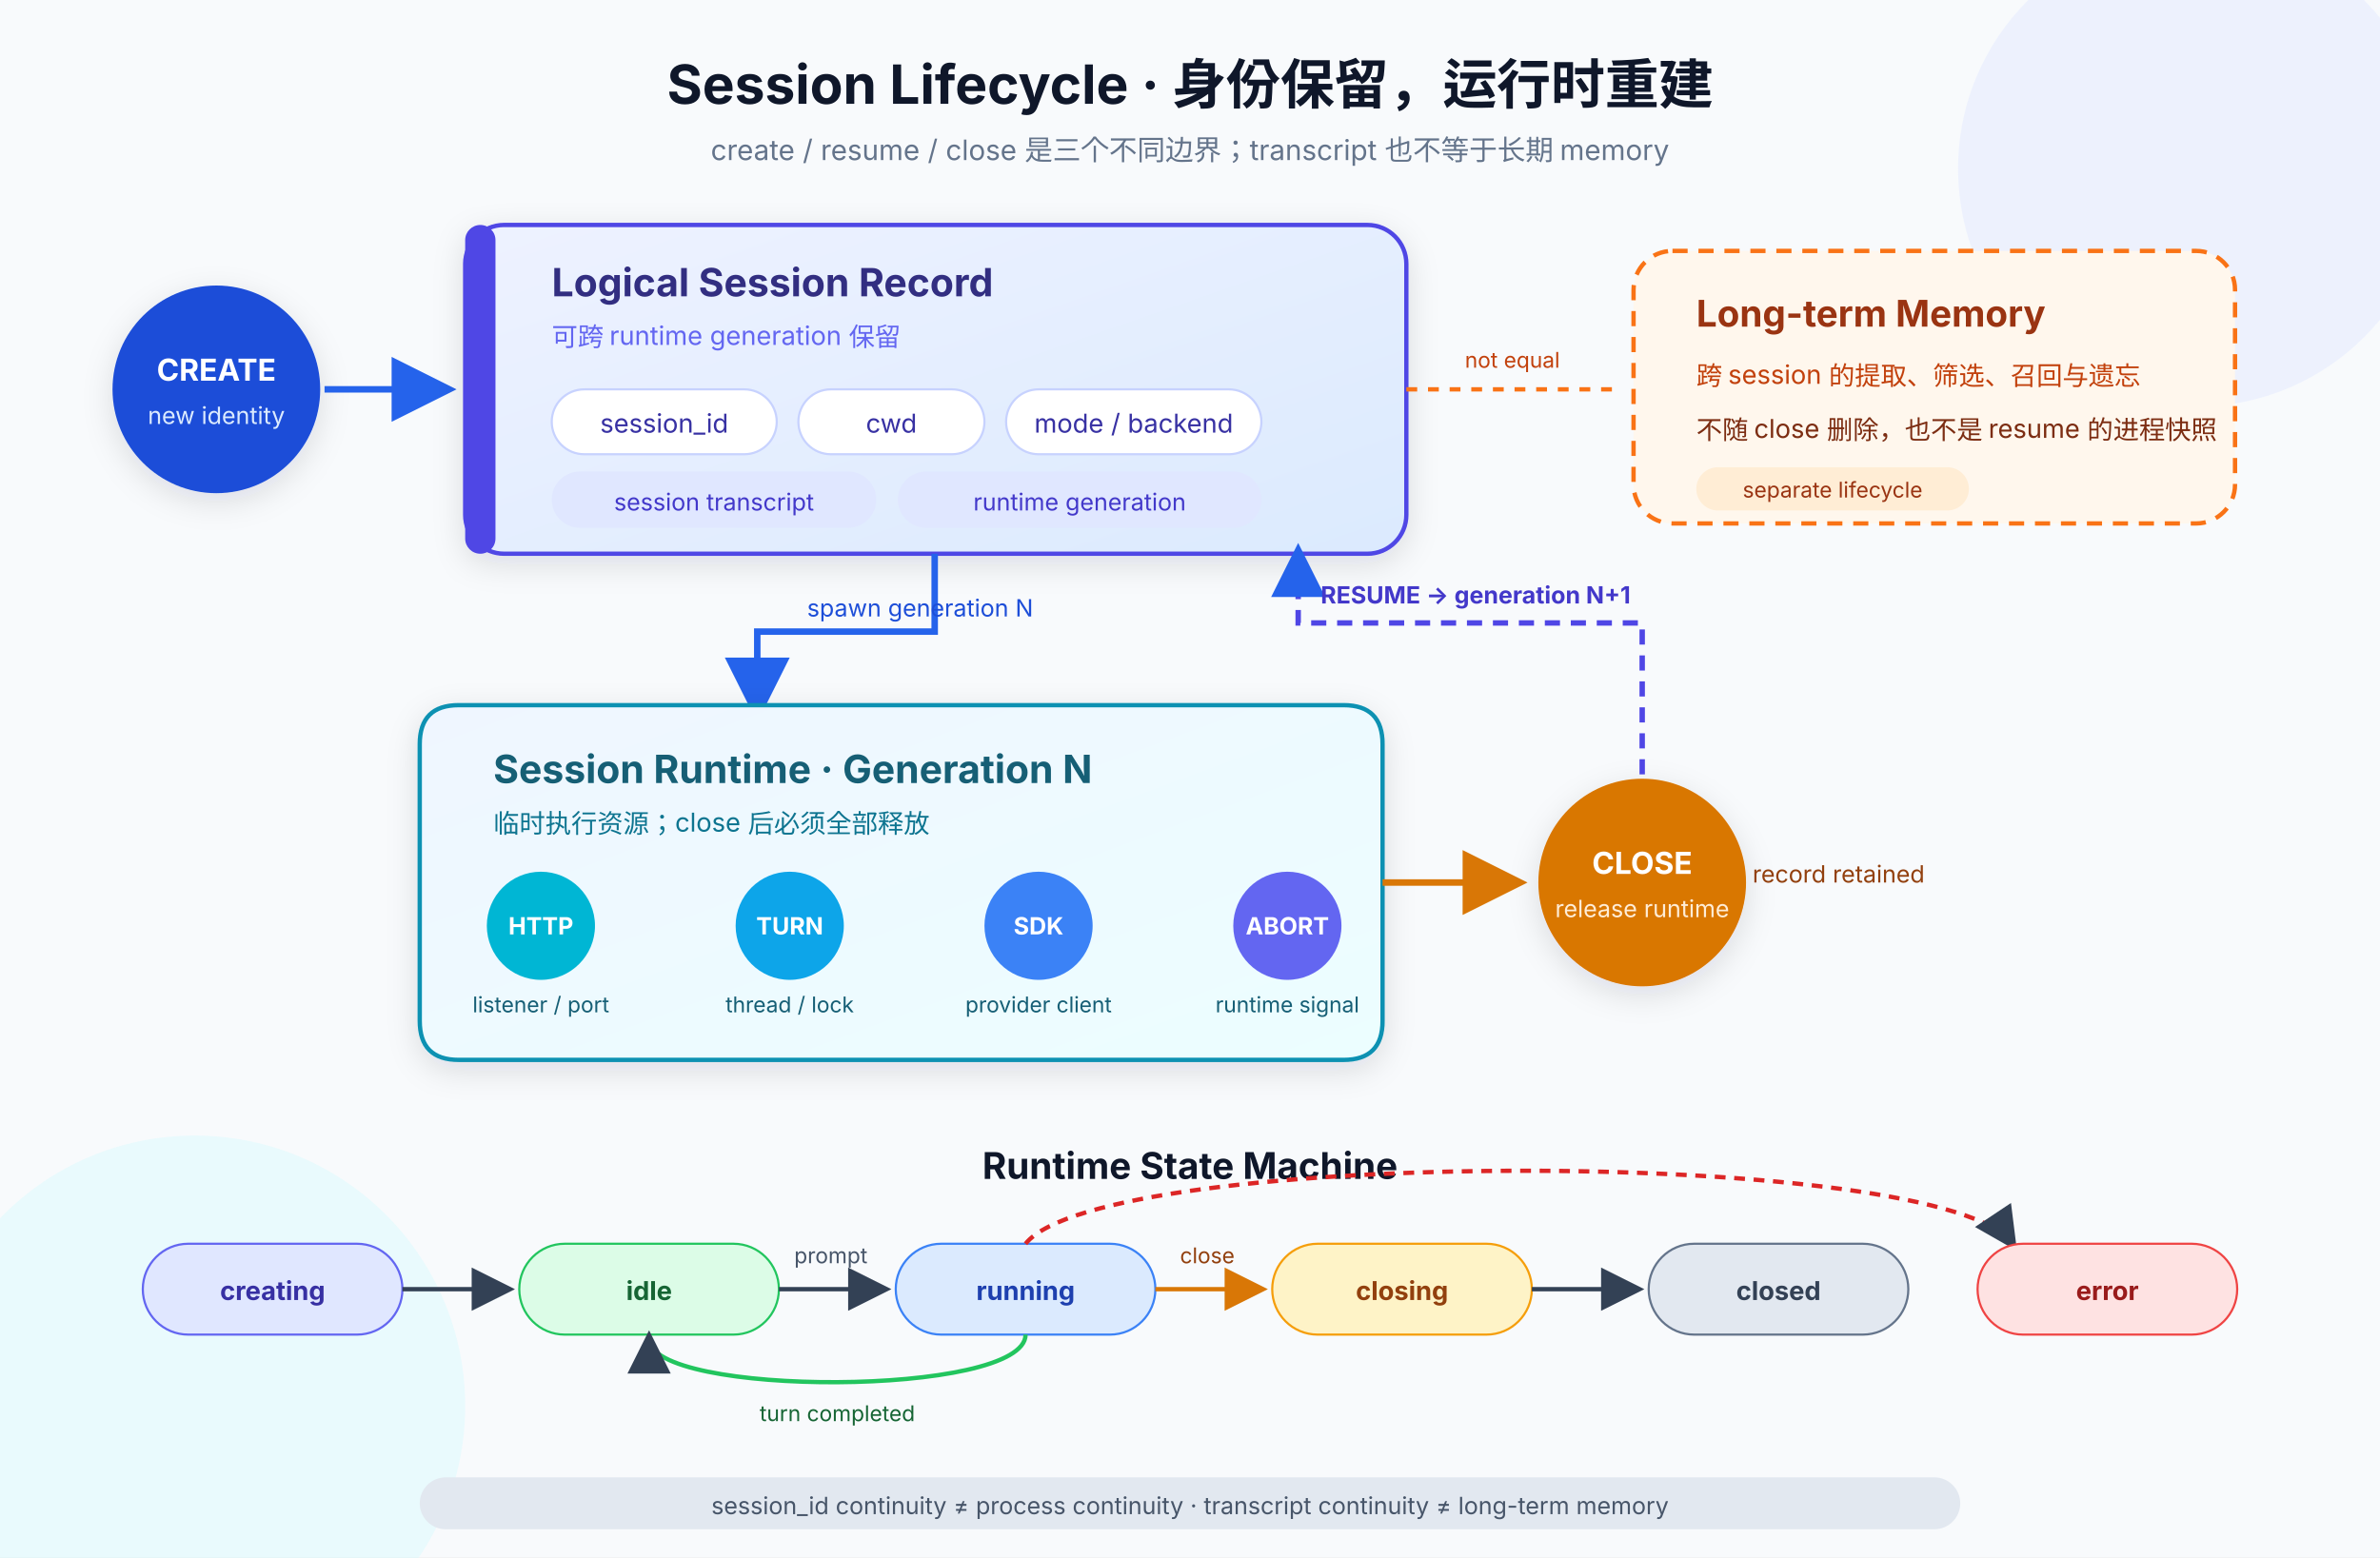
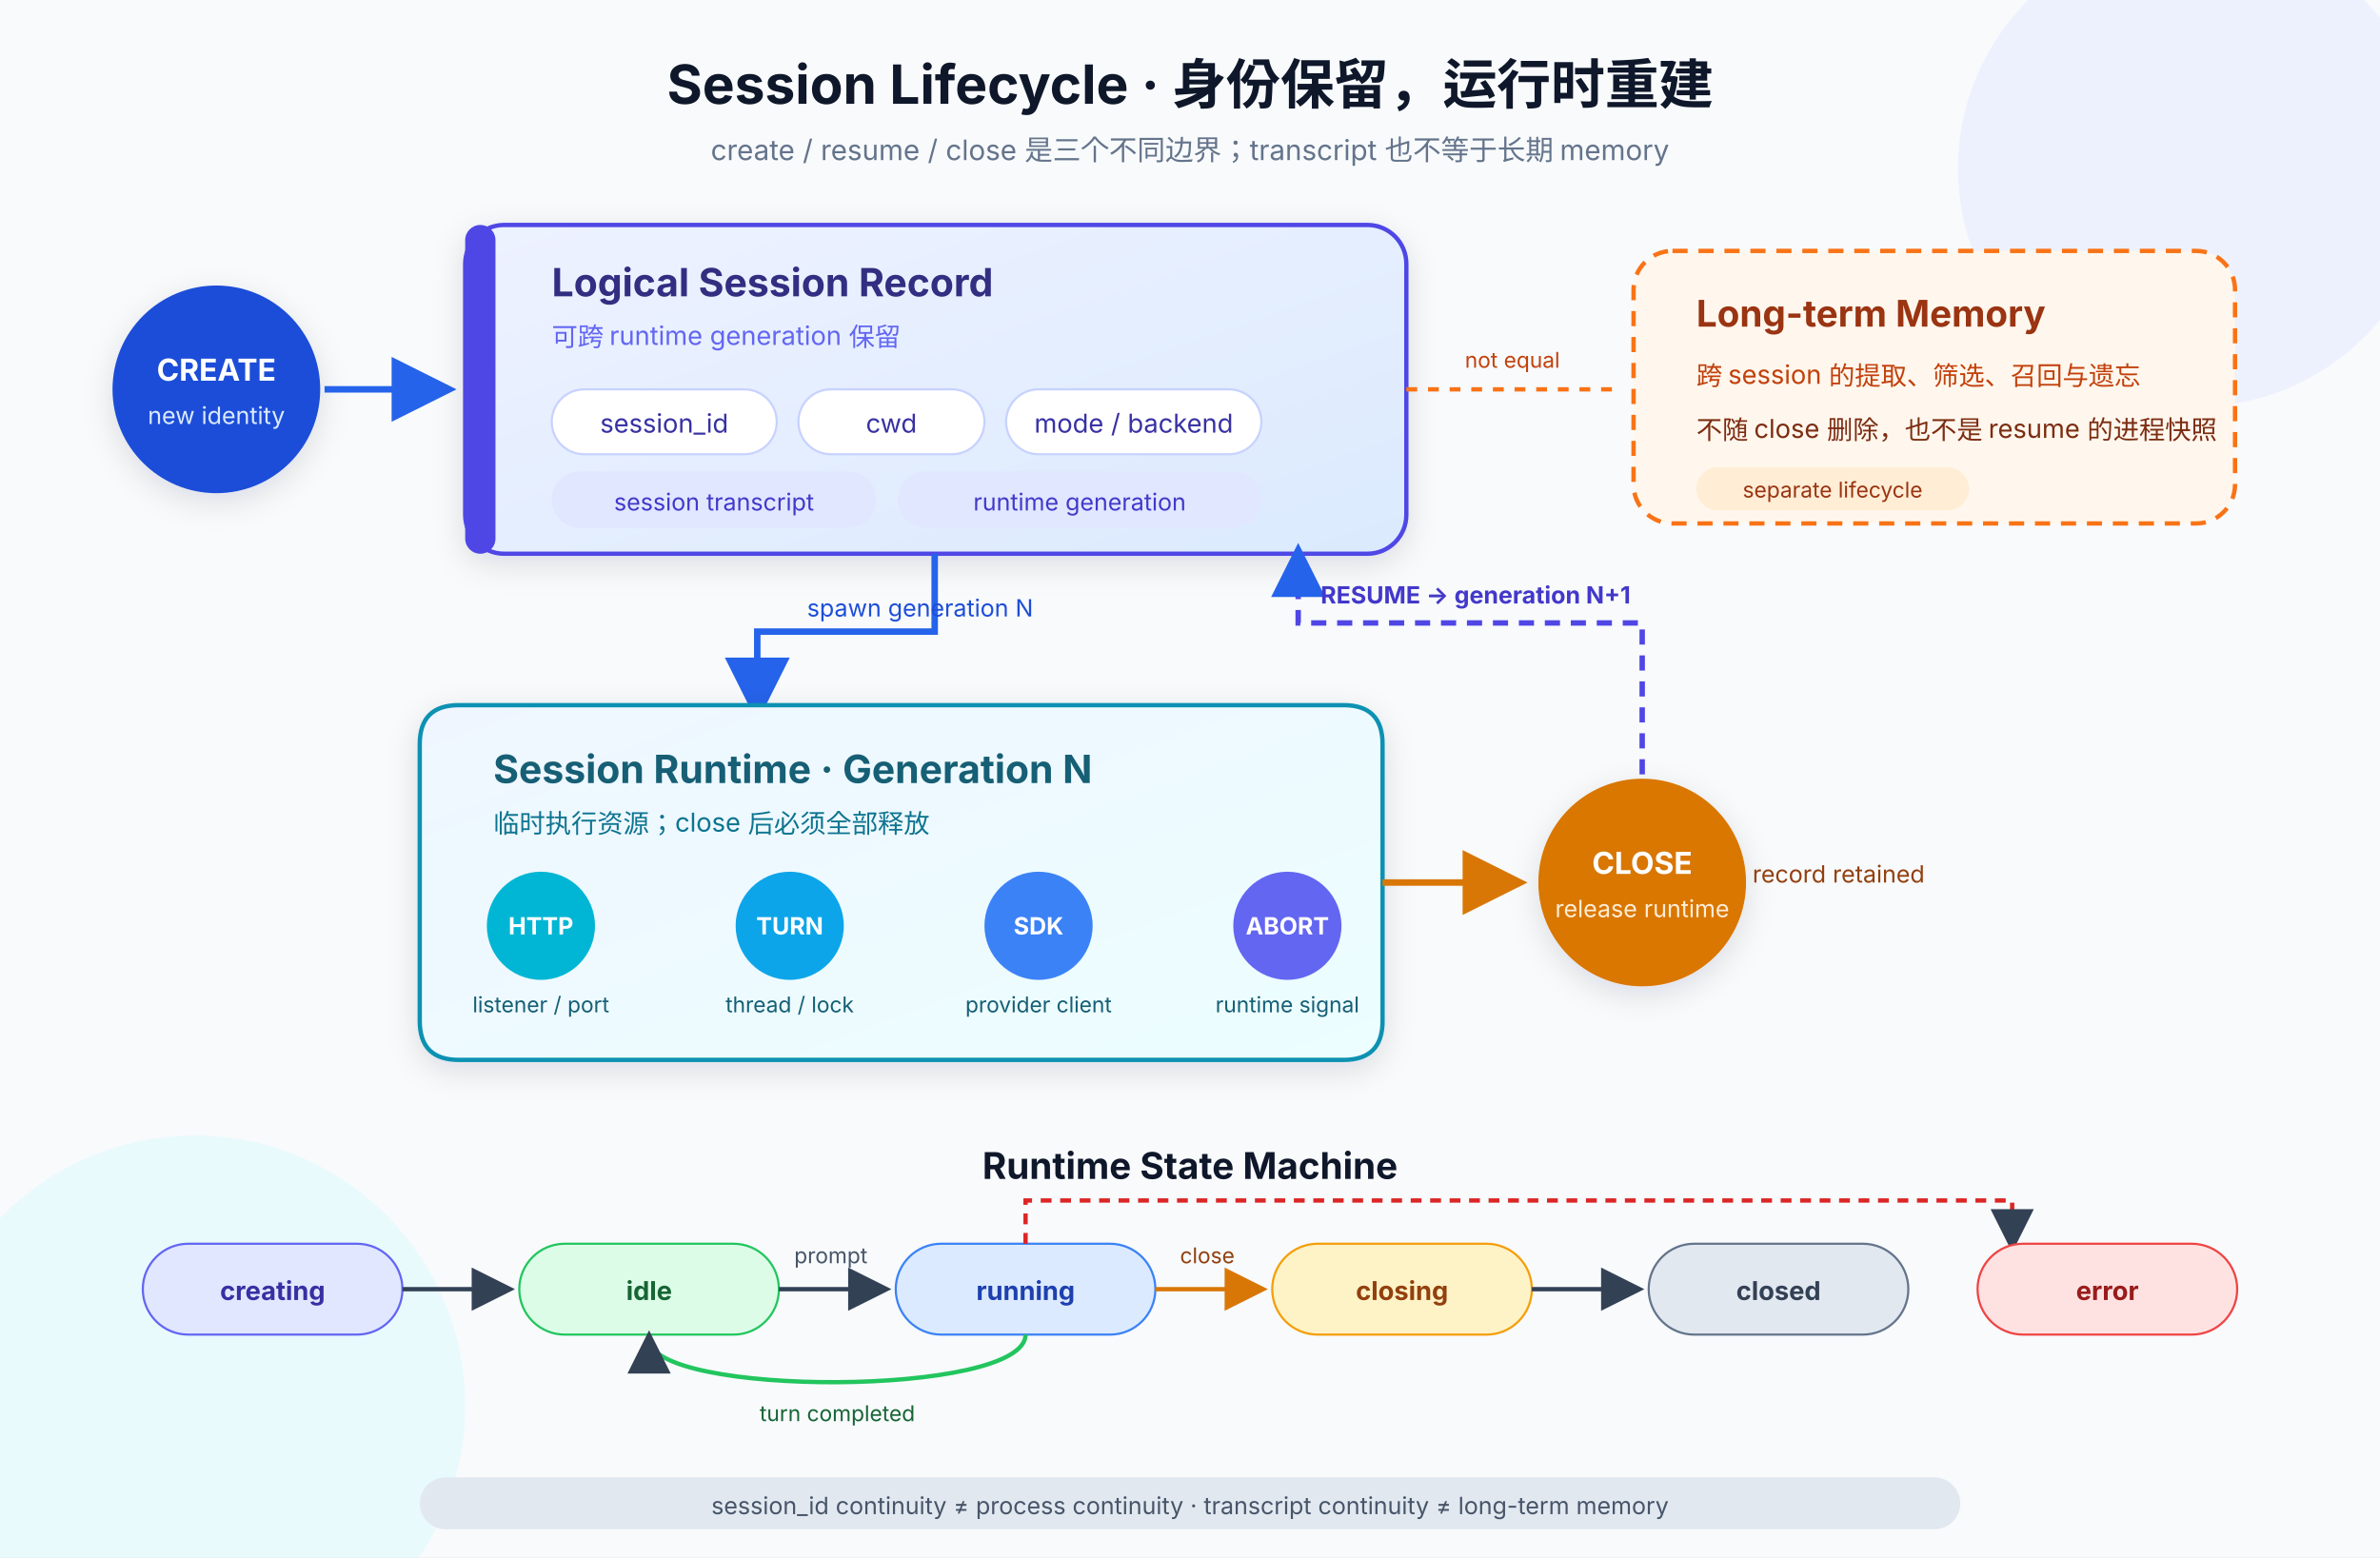
<svg xmlns="http://www.w3.org/2000/svg" viewBox="0 0 1100 720" font-family="Inter, Noto Sans SC, sans-serif">
  <defs>
    <marker id="arrow" markerWidth="10" markerHeight="10" refX="8" refY="5" orient="auto">
      <path d="M0,0 L10,5 L0,10 z" fill="#334155" />
    </marker>
    <marker id="arrowBlue" markerWidth="10" markerHeight="10" refX="8" refY="5" orient="auto">
      <path d="M0,0 L10,5 L0,10 z" fill="#2563eb" />
    </marker>
    <marker id="arrowAmber" markerWidth="10" markerHeight="10" refX="8" refY="5" orient="auto">
      <path d="M0,0 L10,5 L0,10 z" fill="#d97706" />
    </marker>
    <linearGradient id="recordGradient" x1="0" y1="0" x2="1" y2="1">
      <stop offset="0" stop-color="#eef2ff" />
      <stop offset="1" stop-color="#dbeafe" />
    </linearGradient>
    <linearGradient id="runtimeGradient" x1="0" y1="0" x2="1" y2="1">
      <stop offset="0" stop-color="#eff6ff" />
      <stop offset="1" stop-color="#ecfeff" />
    </linearGradient>
    <filter id="shadow" x="-20%" y="-20%" width="140%" height="140%">
      <feDropShadow dx="0" dy="4" stdDeviation="7" flood-color="#0f172a" flood-opacity="0.12" />
    </filter>
  </defs>
  <rect width="1100" height="720" fill="#f8fafc" />
  <circle cx="1015" cy="78" r="110" fill="#e0e7ff" opacity="0.45" />
  <circle cx="90" cy="650" r="125" fill="#cffafe" opacity="0.38" />
  <text x="550" y="48" text-anchor="middle" font-size="25" font-weight="700" fill="#0f172a">Session Lifecycle · 身份保留，运行时重建</text>
  <text x="550" y="74" text-anchor="middle" font-size="13" fill="#64748b">create / resume / close 是三个不同边界；transcript 也不等于长期 memory</text>
  <g filter="url(#shadow)">
    <circle cx="100" cy="180" r="48" fill="#1d4ed8" />
    <text x="100" y="176" text-anchor="middle" font-size="14" font-weight="700" fill="white">CREATE</text>
    <text x="100" y="196" text-anchor="middle" font-size="11" fill="#dbeafe">new identity</text>
  </g>
  <polyline points="150,180 205,180" fill="none" stroke="#2563eb" stroke-width="3" marker-end="url(#arrowBlue)" />
  <g filter="url(#shadow)">
    <rect x="215" y="104" width="435" height="152" rx="18" fill="url(#recordGradient)" stroke="#4f46e5" stroke-width="2" />
    <rect x="215" y="104" width="14" height="152" rx="7" fill="#4f46e5" />
    <text x="255" y="137" font-size="18" font-weight="700" fill="#312e81">Logical Session Record</text>
    <text x="255" y="160" font-size="12" fill="#6366f1">可跨 runtime generation 保留</text>
    <rect x="255" y="180" width="104" height="30" rx="15" fill="#ffffff" stroke="#c7d2fe" />
    <text x="307" y="200" text-anchor="middle" font-size="12" fill="#3730a3">session_id</text>
    <rect x="369" y="180" width="86" height="30" rx="15" fill="#ffffff" stroke="#c7d2fe" />
    <text x="412" y="200" text-anchor="middle" font-size="12" fill="#3730a3">cwd</text>
    <rect x="465" y="180" width="118" height="30" rx="15" fill="#ffffff" stroke="#c7d2fe" />
    <text x="524" y="200" text-anchor="middle" font-size="12" fill="#3730a3">mode / backend</text>
    <rect x="255" y="218" width="150" height="26" rx="13" fill="#e0e7ff" />
    <text x="330" y="236" text-anchor="middle" font-size="11" fill="#4338ca">session transcript</text>
    <rect x="415" y="218" width="168" height="26" rx="13" fill="#e0e7ff" />
    <text x="499" y="236" text-anchor="middle" font-size="11" fill="#4338ca">runtime generation</text>
  </g>
  <g>
    <rect x="755" y="116" width="278" height="126" rx="18" fill="#fff7ed" stroke="#f97316" stroke-width="2" stroke-dasharray="7,5" />
    <text x="784" y="151" font-size="17" font-weight="700" fill="#9a3412">Long-term Memory</text>
    <text x="784" y="178" font-size="12" fill="#c2410c">跨 session 的提取、筛选、召回与遗忘</text>
    <text x="784" y="203" font-size="12" fill="#7c2d12">不随 close 删除，也不是 resume 的进程快照</text>
    <rect x="784" y="216" width="126" height="20" rx="10" fill="#ffedd5" />
    <text x="847" y="230" text-anchor="middle" font-size="10" fill="#9a3412">separate lifecycle</text>
  </g>
  <line x1="650" y1="180" x2="747" y2="180" stroke="#f97316" stroke-width="2" stroke-dasharray="5,5" />
  <text x="699" y="170" text-anchor="middle" font-size="10" fill="#c2410c">not equal</text>
  <polyline points="432,256 432,292 350,292 350,328" fill="none" stroke="#2563eb" stroke-width="3" marker-end="url(#arrowBlue)" />
  <text x="373" y="285" font-size="11" fill="#1d4ed8">spawn generation N</text>
  <g filter="url(#shadow)">
    <path d="M194,344 Q194,326 212,326 H621 Q639,326 639,344 V472 Q639,490 621,490 H212 Q194,490 194,472 Z" fill="url(#runtimeGradient)" stroke="#0891b2" stroke-width="2" />
    <text x="228" y="362" font-size="18" font-weight="700" fill="#155e75">Session Runtime · Generation N</text>
    <text x="228" y="385" font-size="12" fill="#0e7490">临时执行资源；close 后必须全部释放</text>
    <circle cx="250" cy="428" r="25" fill="#06b6d4" />
    <text x="250" y="432" text-anchor="middle" font-size="11" font-weight="700" fill="white">HTTP</text>
    <text x="250" y="468" text-anchor="middle" font-size="10" fill="#155e75">listener / port</text>
    <circle cx="365" cy="428" r="25" fill="#0ea5e9" />
    <text x="365" y="432" text-anchor="middle" font-size="11" font-weight="700" fill="white">TURN</text>
    <text x="365" y="468" text-anchor="middle" font-size="10" fill="#155e75">thread / lock</text>
    <circle cx="480" cy="428" r="25" fill="#3b82f6" />
    <text x="480" y="432" text-anchor="middle" font-size="11" font-weight="700" fill="white">SDK</text>
    <text x="480" y="468" text-anchor="middle" font-size="10" fill="#155e75">provider client</text>
    <circle cx="595" cy="428" r="25" fill="#6366f1" />
    <text x="595" y="432" text-anchor="middle" font-size="11" font-weight="700" fill="white">ABORT</text>
    <text x="595" y="468" text-anchor="middle" font-size="10" fill="#155e75">runtime signal</text>
  </g>
  <polyline points="639,408 700,408" fill="none" stroke="#d97706" stroke-width="3" marker-end="url(#arrowAmber)" />
  <g filter="url(#shadow)">
    <circle cx="759" cy="408" r="48" fill="#d97706" />
    <text x="759" y="404" text-anchor="middle" font-size="14" font-weight="700" fill="white">CLOSE</text>
    <text x="759" y="424" text-anchor="middle" font-size="11" fill="#ffedd5">release runtime</text>
  </g>
  <polyline points="759,358 759,288 600,288 600,256" fill="none" stroke="#4f46e5" stroke-width="2.5" stroke-dasharray="7,5" marker-end="url(#arrowBlue)" />
  <text x="682" y="279" text-anchor="middle" font-size="11" font-weight="700" fill="#4338ca">RESUME → generation N+1</text>
  <text x="810" y="408" font-size="11" fill="#92400e">record retained</text>
  <text x="550" y="545" text-anchor="middle" font-size="17" font-weight="700" fill="#0f172a">Runtime State Machine</text>
  <g>
    <rect x="66" y="575" width="120" height="42" rx="21" fill="#e0e7ff" stroke="#6366f1" />
    <text x="126" y="601" text-anchor="middle" font-size="12" font-weight="700" fill="#3730a3">creating</text>
    <line x1="186" y1="596" x2="234" y2="596" stroke="#334155" stroke-width="2" marker-end="url(#arrow)" />
    <rect x="240" y="575" width="120" height="42" rx="21" fill="#dcfce7" stroke="#22c55e" />
    <text x="300" y="601" text-anchor="middle" font-size="12" font-weight="700" fill="#166534">idle</text>
    <line x1="360" y1="596" x2="408" y2="596" stroke="#334155" stroke-width="2" marker-end="url(#arrow)" />
    <text x="384" y="584" text-anchor="middle" font-size="10" fill="#475569">prompt</text>
    <rect x="414" y="575" width="120" height="42" rx="21" fill="#dbeafe" stroke="#3b82f6" />
    <text x="474" y="601" text-anchor="middle" font-size="12" font-weight="700" fill="#1e40af">running</text>
    <path d="M474,617 C474,646 300,646 300,619" fill="none" stroke="#22c55e" stroke-width="2" marker-end="url(#arrow)" />
    <text x="387" y="657" text-anchor="middle" font-size="10" fill="#166534">turn completed</text>
    <line x1="534" y1="596" x2="582" y2="596" stroke="#d97706" stroke-width="2" marker-end="url(#arrowAmber)" />
    <text x="558" y="584" text-anchor="middle" font-size="10" fill="#92400e">close</text>
    <rect x="588" y="575" width="120" height="42" rx="21" fill="#fef3c7" stroke="#f59e0b" />
    <text x="648" y="601" text-anchor="middle" font-size="12" font-weight="700" fill="#92400e">closing</text>
    <line x1="708" y1="596" x2="756" y2="596" stroke="#334155" stroke-width="2" marker-end="url(#arrow)" />
    <rect x="762" y="575" width="120" height="42" rx="21" fill="#e2e8f0" stroke="#64748b" />
    <text x="822" y="601" text-anchor="middle" font-size="12" font-weight="700" fill="#334155">closed</text>
-     <path d="M474,575 C510,530 900,530 930,575" fill="none" stroke="#dc2626" stroke-width="2" stroke-dasharray="5,4" marker-end="url(#arrow)" />
+     <polyline points="474,575 474,555 930,555 930,575" fill="none" stroke="#dc2626" stroke-width="2" stroke-dasharray="5,4" marker-end="url(#arrow)" />
    <rect x="914" y="575" width="120" height="42" rx="21" fill="#fee2e2" stroke="#ef4444" />
    <text x="974" y="601" text-anchor="middle" font-size="12" font-weight="700" fill="#991b1b">error</text>
  </g>
  <rect x="194" y="683" width="712" height="24" rx="12" fill="#e2e8f0" />
  <text x="550" y="700" text-anchor="middle" font-size="11" fill="#475569">session_id continuity ≠ process continuity · transcript continuity ≠ long-term memory</text>
</svg>
